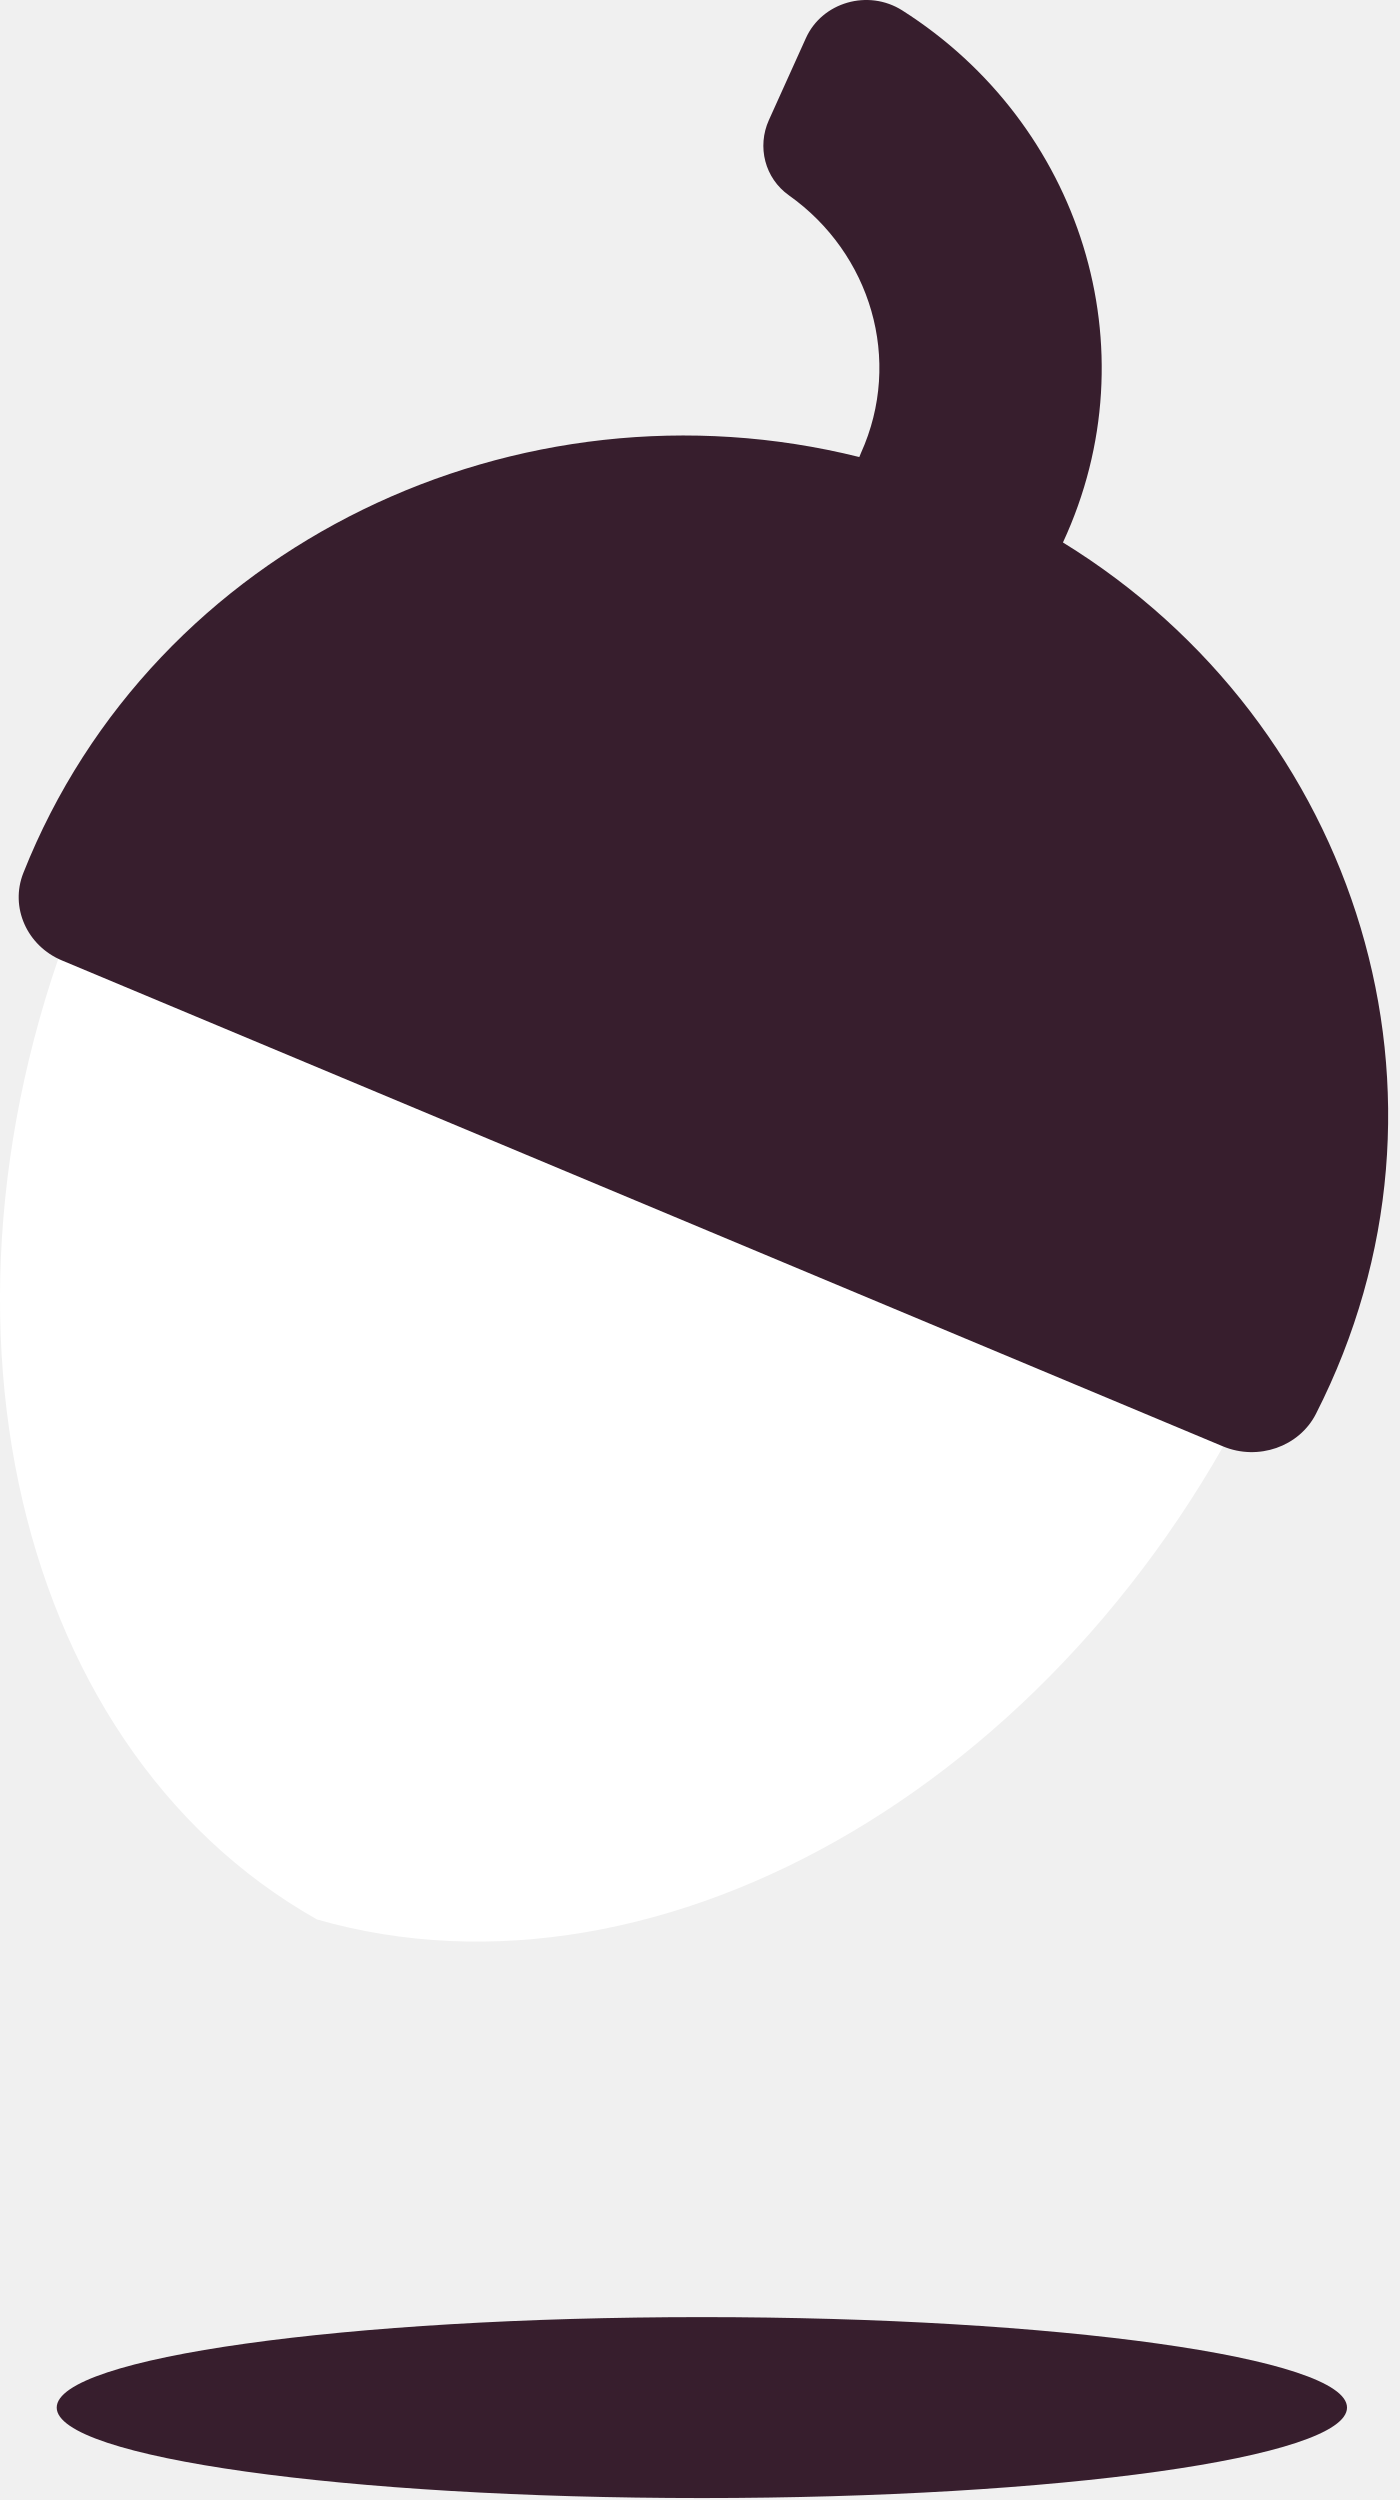
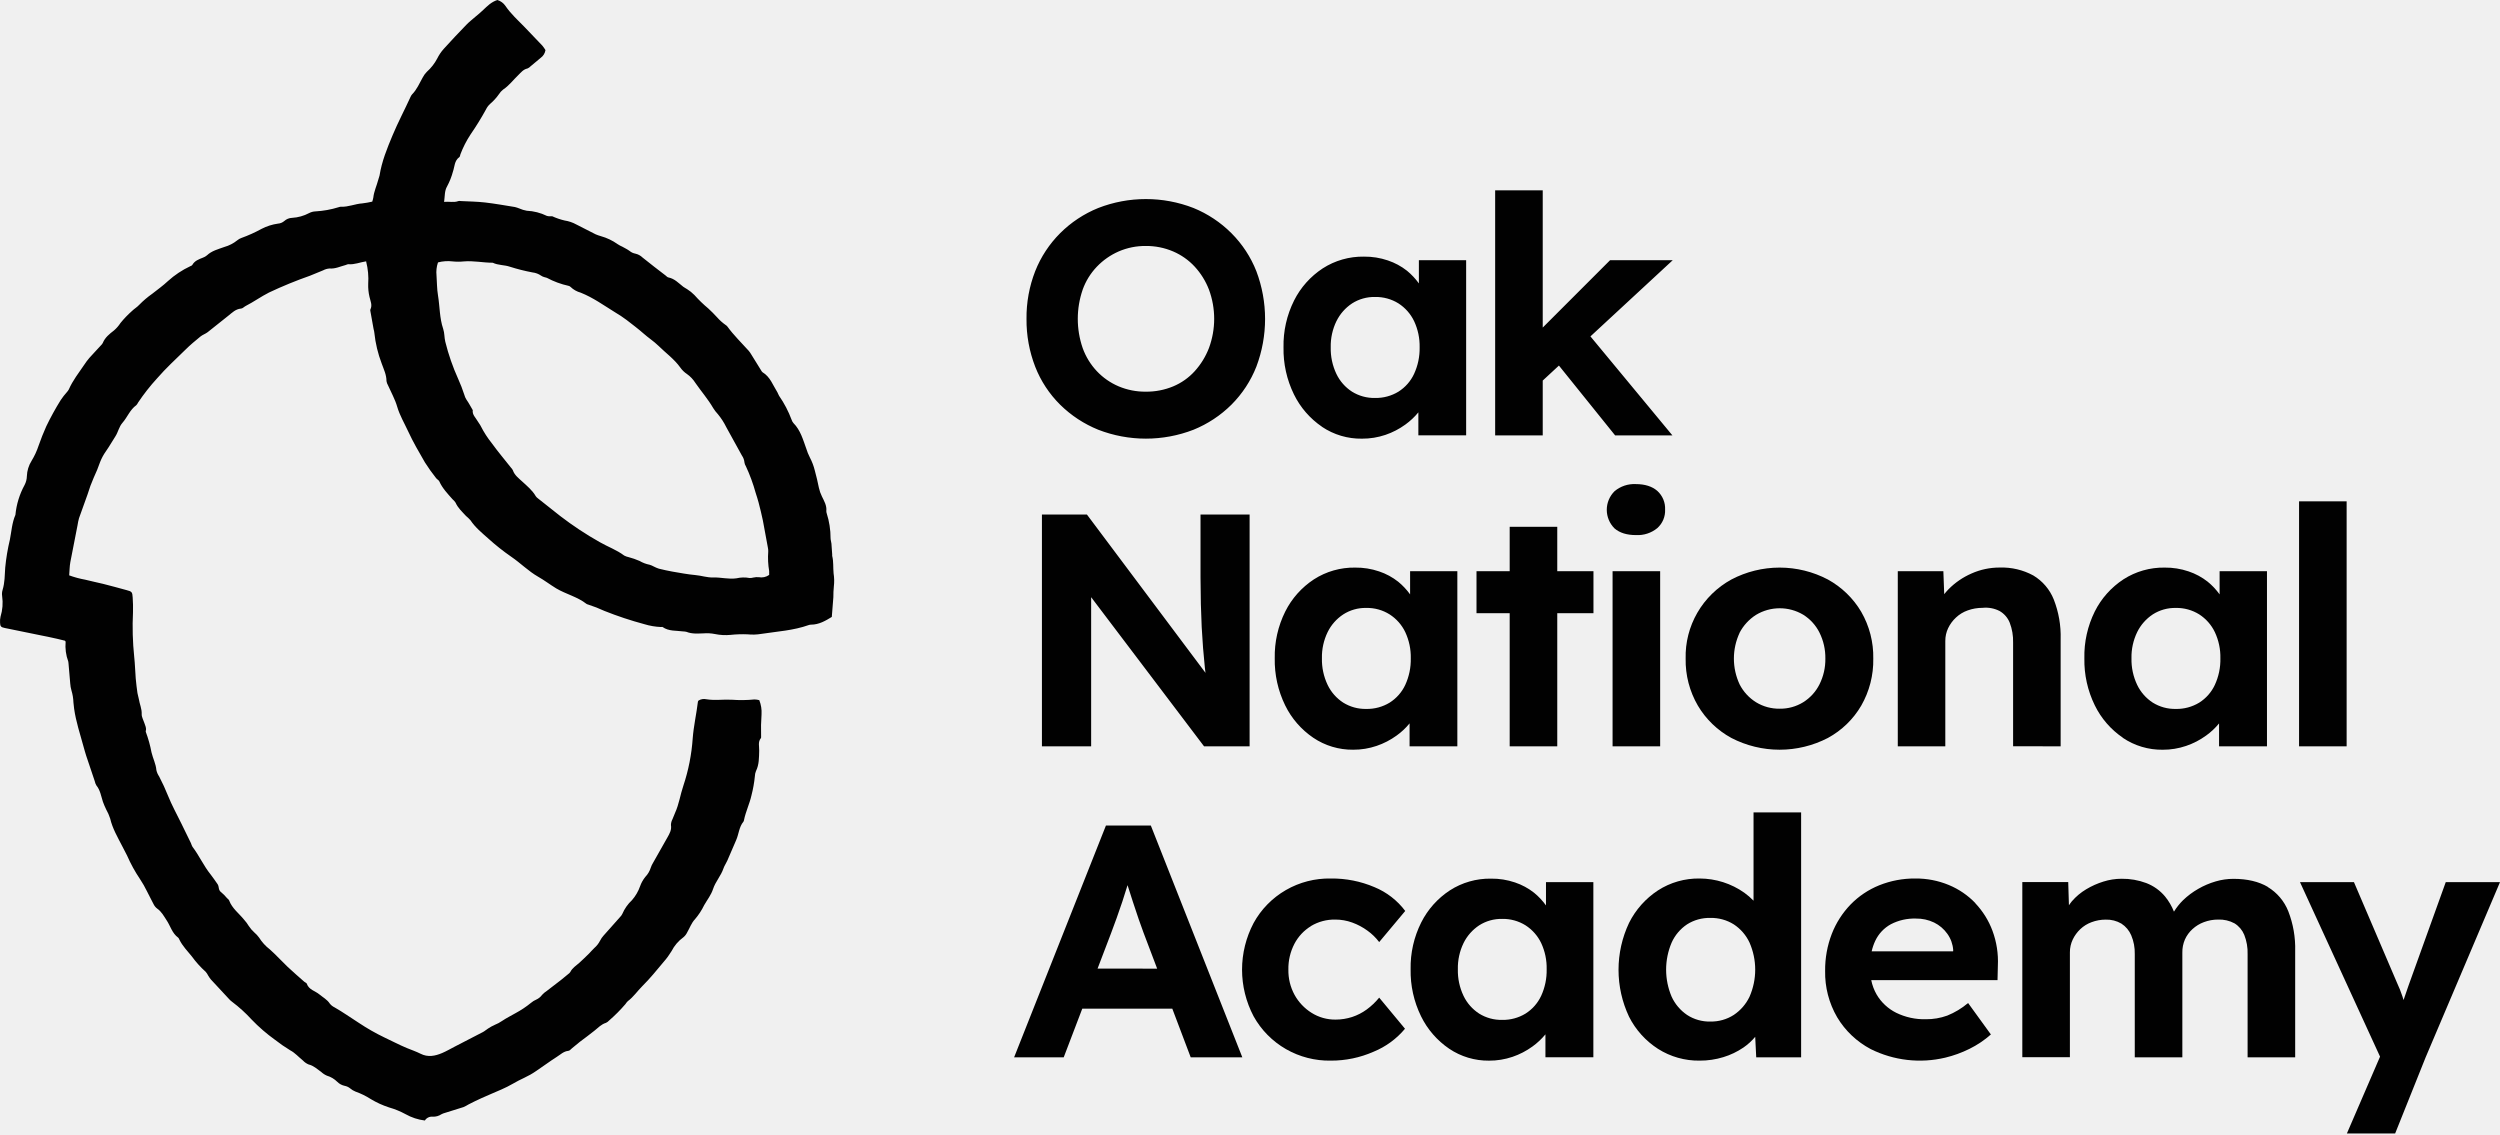
- <svg xmlns="http://www.w3.org/2000/svg" width="112" height="200" viewBox="0 0 112 200" fill="none">
-   <path d="M7.855 68.653C-7.545 102.747 0.435 139.488 25.356 153.555C53.039 161.509 86.4 142.068 101.8 107.974L7.855 68.653Z" fill="white" />
-   <path d="M85.036 43.398C92.255 27.854 86.429 9.884 72.181 0.833C69.46 -0.894 65.77 0.169 64.472 3.049L61.509 9.611C60.553 11.736 61.178 14.253 63.114 15.628C69.648 20.258 72.246 28.791 68.875 36.245C68.828 36.353 68.787 36.455 68.745 36.563C41.529 29.774 12.323 43.489 1.869 69.833C0.777 72.583 2.158 75.668 4.962 76.838L97.839 115.71C100.643 116.88 103.931 115.75 105.276 113.108C118.15 87.815 108.688 57.948 85.036 43.398Z" fill="#371E2D" />
-   <path d="M56.15 199.845C84.654 199.845 107.762 196.604 107.762 192.607C107.762 188.609 84.654 185.369 56.15 185.369C27.645 185.369 4.537 188.609 4.537 192.607C4.537 196.604 27.645 199.845 56.15 199.845Z" fill="#371E2D" />
+ <svg xmlns="http://www.w3.org/2000/svg" viewBox="0 0 1000 454" fill="#010101">
+   <path d="M907.176 354.784c-3.666-2.165-8.27-3.248-13.812-3.248-2.406.001-4.799.349-7.104 1.031-2.437.711-4.777 1.711-6.969 2.98-2.19 1.248-4.215 2.758-6.031 4.496-1.41 1.387-2.645 2.938-3.677 4.62-.864-2.194-2.066-4.243-3.563-6.074-1.996-2.392-4.578-4.238-7.5-5.362-3.167-1.184-6.531-1.768-9.916-1.722-2.458.005-4.899.384-7.24 1.124-2.42.75-4.739 1.789-6.906 3.094-2.139 1.279-4.059 2.887-5.688 4.764-.448.515-.802 1.082-1.198 1.619l-.281-9.281h-18.364v70.066h19.031v-41.947c-.01-1.781.382-3.542 1.146-5.155.743-1.544 1.763-2.941 3.01-4.125 1.29-1.22 2.818-2.167 4.49-2.784 1.819-.687 3.75-1.036 5.697-1.031 2.194-.067 4.361.483 6.25 1.588 1.763 1.14 3.138 2.778 3.948 4.702.996 2.37 1.475 4.921 1.407 7.486v41.318h19.031v-41.875c-.035-1.82.32-3.626 1.042-5.3.707-1.564 1.732-2.968 3.01-4.124 1.32-1.213 2.866-2.159 4.552-2.785 1.819-.686 3.751-1.036 5.698-1.031 2.289-.095 4.562.429 6.573 1.516 1.747 1.086 3.106 2.687 3.885 4.578.98 2.485 1.438 5.141 1.344 7.806v41.194h19.031v-42.514c.148-5.424-.786-10.824-2.75-15.89-1.595-4.05-4.49-7.47-8.239-9.734m-382.679 15.622c2.925-1.75 6.291-2.644 9.709-2.578 2.31-.004 4.602.398 6.771 1.186 2.18.789 4.236 1.883 6.104 3.248 1.786 1.28 3.366 2.821 4.687 4.568l10.417-12.446c-3.164-4.224-7.427-7.521-12.333-9.538-5.501-2.344-11.439-3.518-17.428-3.444-6.305-.121-12.523 1.477-17.972 4.62s-9.92 7.709-12.923 13.199c-3.032 5.756-4.615 12.151-4.615 18.643s1.583 12.886 4.615 18.643c3.025 5.465 7.503 10.008 12.949 13.136s11.651 4.722 17.946 4.609c5.877.022 11.692-1.186 17.063-3.547 4.901-1.998 9.23-5.161 12.604-9.208l-10.323-12.446c-1.462 1.8-3.153 3.404-5.031 4.775-1.771 1.289-3.736 2.295-5.823 2.98-2.123.683-4.341 1.031-6.573 1.031-3.415.045-6.768-.901-9.646-2.723-2.832-1.775-5.161-4.234-6.771-7.145-1.693-3.112-2.547-6.603-2.479-10.136-.068-3.583.762-7.126 2.417-10.312 1.521-2.914 3.815-5.362 6.635-7.084M978.3 352.856l-14.875 41.328-2 5.826-.479-1.526c-.589-1.782-1.285-3.527-2.083-5.228l-17.282-40.4h-21.583l32.021 69.798-13.261 30.728h19.303l12.197-30.46 29.74-70.066H978.3zm-197.051 27.686h-32.583c.323-1.461.809-2.882 1.448-4.238 1.323-2.806 3.511-5.124 6.25-6.62 3.079-1.588 6.519-2.366 9.99-2.258 2.522-.043 5.02.501 7.291 1.588 2.117 1.041 3.936 2.59 5.292 4.506 1.373 1.909 2.184 4.158 2.344 6.496l-.032.526zm8.917-19.272c-3-3.136-6.63-5.616-10.656-7.28-4.245-1.754-8.807-2.634-13.406-2.588-4.936-.043-9.832.879-14.407 2.712-4.318 1.743-8.221 4.359-11.458 7.682-3.259 3.381-5.811 7.365-7.51 11.724-1.826 4.736-2.734 9.77-2.678 14.838-.13 6.507 1.538 12.924 4.823 18.561 3.209 5.373 7.846 9.771 13.407 12.714 9.225 4.602 19.8 5.815 29.843 3.423 3.339-.805 6.575-1.981 9.646-3.506 3.11-1.53 5.997-3.469 8.583-5.764l-9.114-12.58c-2.488 2.108-5.302 3.806-8.333 5.032-2.745.996-5.65 1.489-8.573 1.454-4.109.104-8.181-.784-11.865-2.588-3.238-1.615-5.936-4.122-7.771-7.218-1.051-1.809-1.794-3.777-2.198-5.826h50.511l.135-5.826c.228-4.728-.502-9.454-2.146-13.9-1.522-4.11-3.867-7.873-6.896-11.064M439.03 387.43l5.355-14.044 2.281-6.187 2.271-6.558 2.083-6.578 2.083 6.506 2.344 7.022 1.948 5.434 5.469 14.436-23.834-.031zm3.344-57.218l-36.729 92.71h19.844l7.427-19.468h36l7.364 19.468h20.646l-36.593-92.71h-17.959z" />
+   <path d="M616.457 398.35c-1.353 2.909-3.523 5.372-6.25 7.094-2.816 1.713-6.071 2.586-9.375 2.516-3.238.061-6.423-.813-9.167-2.516-2.703-1.75-4.865-4.205-6.25-7.094-1.58-3.325-2.357-6.968-2.271-10.641-.085-3.62.693-7.21 2.271-10.477 1.411-2.871 3.568-5.32 6.25-7.094 2.736-1.744 5.934-2.641 9.187-2.578 3.313-.069 6.573.828 9.375 2.578 2.708 1.746 4.871 4.202 6.25 7.094 1.526 3.282 2.274 6.865 2.188 10.477.08 3.669-.675 7.31-2.208 10.652v-.011zm1.937-36.182c-1.358-1.885-2.958-3.587-4.76-5.063-2.284-1.803-4.868-3.199-7.636-4.125-3.082-1.048-6.324-1.565-9.583-1.526-5.844-.092-11.582 1.545-16.479 4.702-4.896 3.209-8.849 7.641-11.459 12.848-2.906 5.808-4.357 12.224-4.229 18.705-.123 6.503 1.304 12.943 4.167 18.798 2.549 5.223 6.43 9.698 11.26 12.982 4.698 3.169 10.264 4.835 15.948 4.774 3.19.014 6.359-.502 9.375-1.526 2.852-.969 5.539-2.359 7.969-4.125 1.942-1.396 3.693-3.035 5.208-4.877v9.177h19.167v-70.056h-18.948v9.312zm81.418 36.522c-1.399 2.945-3.577 5.461-6.302 7.28-2.786 1.795-6.052 2.718-9.375 2.65-3.304.076-6.553-.848-9.312-2.65-2.686-1.827-4.818-4.344-6.167-7.28-1.458-3.427-2.209-7.108-2.209-10.827s.751-7.399 2.209-10.827c1.323-2.955 3.46-5.481 6.167-7.29 2.774-1.76 6.018-2.658 9.312-2.578 3.313-.071 6.574.825 9.375 2.578 2.745 1.803 4.927 4.328 6.302 7.29 1.498 3.417 2.271 7.103 2.271 10.827s-.773 7.41-2.271 10.827zm1.604-38.41c-1.13-1.169-2.364-2.235-3.687-3.186-5.218-3.693-11.471-5.683-17.886-5.692-5.911-.094-11.716 1.565-16.666 4.764-4.94 3.244-8.925 7.722-11.552 12.982-2.776 5.879-4.215 12.288-4.215 18.777s1.439 12.899 4.215 18.777c2.635 5.232 6.638 9.668 11.593 12.848 4.969 3.154 10.766 4.79 16.667 4.702 3.203.015 6.389-.455 9.448-1.392 2.864-.866 5.576-2.164 8.042-3.846 1.761-1.209 3.345-2.652 4.708-4.289l.406 8.197h17.959v-97.958h-19.032v35.316zm237.239-159.754h-19.031v98.01h19.031v-98.01zm-292.823 10.858c2.083 1.773 4.906 2.65 8.573 2.65 3.09.164 6.128-.83 8.51-2.784 1.042-.931 1.862-2.079 2.402-3.361s.787-2.666.723-4.053c.067-1.399-.178-2.794-.718-4.088s-1.362-2.454-2.407-3.398c-2.083-1.801-4.944-2.705-8.583-2.712-3.1-.163-6.145.855-8.51 2.846-1.994 1.977-3.114 4.658-3.112 7.452s1.125 5.473 3.122 7.448zm50 41.72c1.519-2.909 3.782-5.372 6.562-7.146 2.842-1.721 6.106-2.638 9.438-2.651s6.603.879 9.458 2.579c2.791 1.747 5.041 4.223 6.5 7.156 1.607 3.23 2.414 6.793 2.354 10.394.058 3.574-.749 7.109-2.354 10.311-1.46 2.93-3.71 5.402-6.5 7.146-2.81 1.734-6.064 2.632-9.375 2.588-3.355.056-6.656-.842-9.51-2.588-2.799-1.752-5.067-4.221-6.563-7.146-1.506-3.233-2.286-6.751-2.286-10.311s.78-7.079 2.286-10.312l-.01-.02zm-3.282 42.081c5.956 3.088 12.579 4.701 19.302 4.701s13.347-1.613 19.303-4.701c5.553-3.02 10.164-7.489 13.333-12.921 3.283-5.727 4.949-12.223 4.823-18.808.133-6.562-1.534-13.036-4.823-18.735-3.195-5.412-7.8-9.874-13.333-12.921-5.944-3.128-12.572-4.764-19.303-4.764s-13.359 1.636-19.302 4.764c-5.681 3.117-10.39 7.716-13.615 13.297s-4.843 11.932-4.676 18.359c-.127 6.594 1.566 13.097 4.896 18.808 3.206 5.424 7.835 9.889 13.395 12.921zm162.323-42.339c1.408-2.874 3.566-5.323 6.25-7.094 2.736-1.744 5.935-2.642 9.188-2.578 3.312-.068 6.572.829 9.375 2.578 2.708 1.744 4.872 4.201 6.25 7.094 1.539 3.274 2.298 6.855 2.219 10.466.082 3.671-.677 7.312-2.219 10.652-1.352 2.91-3.522 5.372-6.25 7.094-2.817 1.711-6.071 2.584-9.375 2.516-3.245.065-6.438-.81-9.188-2.516-2.705-1.748-4.868-4.204-6.25-7.094-1.584-3.328-2.365-6.974-2.281-10.652-.08-3.618.701-7.203 2.281-10.466zm-5.76 42.277c4.695 3.174 10.263 4.841 15.948 4.774 3.189.015 6.358-.501 9.375-1.526 2.855-.968 5.545-2.359 7.979-4.125 1.945-1.392 3.696-3.032 5.208-4.877v9.177h19.167V228.47h-18.948v9.28c-1.358-1.885-2.958-3.587-4.76-5.063-2.286-1.801-4.869-3.196-7.636-4.124-3.083-1.048-6.324-1.564-9.583-1.527-5.847-.092-11.588 1.545-16.49 4.702-4.896 3.209-8.848 7.641-11.458 12.848-2.887 5.828-4.316 12.258-4.167 18.747-.123 6.503 1.304 12.943 4.167 18.797 2.549 5.224 6.43 9.698 11.26 12.982m-226.27-84.388h-19.031v17.746h-13.271v16.818h13.271v53.248h19.031v-53.248h14.48V228.47h-14.48v-17.746zm41.157 17.746h-19.031v70.066h19.031V228.47z" />
+   <path d="M824.259 298.536V255.63c.156-5.408-.779-10.792-2.75-15.838-1.594-3.998-4.466-7.369-8.177-9.6-4.119-2.24-8.772-3.337-13.468-3.176-3.883-.01-7.722.802-11.261 2.382-3.437 1.497-6.552 3.632-9.177 6.29-.614.63-1.194 1.29-1.74 1.98l-.343-9.198h-18.229v70.066h19.01v-42.122c-.017-1.781.372-3.543 1.135-5.156.764-1.594 1.824-3.032 3.125-4.238 1.343-1.267 2.94-2.24 4.688-2.856 1.913-.688 3.933-1.037 5.969-1.031 2.332-.241 4.685.196 6.77 1.258 1.862 1.062 3.302 2.72 4.084 4.702.97 2.537 1.427 5.238 1.344 7.95v41.451l19.02.042zm-407.489-92.71v92.71h19.688v-59.662l45.166 59.662h18.219v-92.71h-19.635v25.294l.135 10.528.333 9.146.542 8.342.729 7.94.25 2.062-47.427-63.322-18 .01zm145.334 68.138c-1.353 2.909-3.522 5.372-6.25 7.094-2.816 1.712-6.071 2.585-9.375 2.516-3.241.063-6.43-.812-9.177-2.516-2.705-1.748-4.869-4.204-6.25-7.094-1.585-3.331-2.366-6.981-2.281-10.662-.08-3.615.702-7.196 2.281-10.456 1.405-2.873 3.564-5.319 6.25-7.084 2.727-1.755 5.925-2.657 9.177-2.588 3.315-.075 6.578.826 9.375 2.588 2.709 1.739 4.874 4.192 6.25 7.084 1.53 3.274 2.285 6.849 2.208 10.456.082 3.673-.673 7.317-2.208 10.662zm20.833 24.572V228.47h-18.896v9.28c-1.361-1.883-2.961-3.584-4.76-5.063-2.284-1.803-4.868-3.198-7.635-4.124-3.083-1.048-6.325-1.564-9.584-1.527-5.847-.092-11.588 1.545-16.489 4.702-4.896 3.209-8.849 7.641-11.459 12.848-2.903 5.82-4.35 12.246-4.218 18.736-.124 6.51 1.304 12.957 4.166 18.819 2.549 5.22 6.43 9.692 11.261 12.971 4.697 3.169 10.263 4.836 15.948 4.774 3.189.016 6.358-.5 9.375-1.526 2.853-.97 5.543-2.36 7.979-4.124 1.95-1.39 3.702-3.034 5.208-4.888v9.188h19.104zM433.061 115.869c1.227-3.425 3.164-6.558 5.687-9.198 2.47-2.583 5.433-4.655 8.719-6.094 3.425-1.481 7.128-2.227 10.865-2.186 3.756-.033 7.478.712 10.927 2.186 3.28 1.407 6.223 3.483 8.635 6.094 2.467 2.685 4.4 5.805 5.698 9.198 2.774 7.529 2.774 15.785 0 23.314-1.307 3.414-3.238 6.56-5.698 9.281-2.39 2.636-5.338 4.717-8.635 6.094-3.46 1.431-7.178 2.15-10.927 2.113-3.727.039-7.423-.684-10.854-2.124-3.304-1.399-6.277-3.464-8.73-6.063-2.517-2.675-4.453-5.834-5.687-9.28-2.597-7.559-2.597-15.755 0-23.314v-.021zm-8.99 46.02c4.357 4.295 9.53 7.694 15.219 10.002 12.254 4.757 25.871 4.757 38.125 0 5.669-2.305 10.818-5.706 15.146-10.002 4.349-4.349 7.749-9.536 9.989-15.24 4.642-12.303 4.642-25.85 0-38.152-2.242-5.7-5.642-10.883-9.989-15.23-4.319-4.322-9.469-7.744-15.146-10.064-12.252-4.77-25.873-4.77-38.125 0-5.703 2.311-10.878 5.734-15.219 10.064-4.333 4.332-7.729 9.493-9.979 15.168-2.384 6.101-3.568 12.597-3.489 19.138-.062 6.539 1.122 13.032 3.489 19.138 2.223 5.692 5.622 10.861 9.979 15.178zm110.512-33.43c1.407-2.873 3.565-5.323 6.25-7.094 2.735-1.744 5.934-2.641 9.187-2.578 3.312-.065 6.572.831 9.375 2.578 2.706 1.748 4.869 4.203 6.25 7.094 1.53 3.274 2.285 6.85 2.208 10.456.075 3.675-.687 7.319-2.229 10.662-1.354 2.908-3.524 5.37-6.25 7.094-2.817 1.71-6.071 2.583-9.375 2.516-3.244.065-6.438-.809-9.187-2.516-2.705-1.748-4.869-4.203-6.25-7.094-1.581-3.332-2.358-6.982-2.271-10.662-.079-3.614.702-7.196 2.281-10.456h.011zm-5.771 42.277c4.709 3.164 10.288 4.817 15.979 4.733 3.189.017 6.358-.495 9.375-1.516 2.852-.968 5.538-2.359 7.969-4.124 1.944-1.397 3.696-3.04 5.208-4.888v9.188h19.115v-70.046h-18.907v9.281c-1.357-1.883-2.954-3.584-4.75-5.063-2.289-1.801-4.876-3.196-7.645-4.125-3.083-1.048-6.325-1.565-9.584-1.526-5.843-.091-11.581 1.546-16.479 4.702-4.896 3.209-8.849 7.641-11.458 12.848-2.911 5.818-4.362 12.245-4.229 18.736-.124 6.506 1.304 12.95 4.166 18.808 2.549 5.223 6.43 9.698 11.261 12.982m88.259-18.499l6.479-6.001 22.469 27.923h22.917l-32.782-39.595 32.917-30.471H644.03l-26.938 26.944V76.139h-19.031v98.01h19.031v-21.922zm-470.602-47.7c-2.459.361-4.688 1.381-7.125 1.155-.386 0-.781.247-1.177.35-2.084.536-4.052 1.547-6.334 1.361-.93.061-1.837.321-2.656.763l-5.208 2.135c-5.572 1.956-11.038 4.196-16.375 6.712-3.25 1.64-6.156 3.764-9.375 5.404-.635.33-1.219 1.031-1.875 1.031-2.156.196-3.521 1.66-5.042 2.856l-8.25 6.568c-.875.681-2.01 1.032-2.865 1.722-2.083 1.702-4.167 3.434-6.062 5.321-3.823 3.753-7.802 7.373-11.312 11.435-2.787 3.042-5.336 6.289-7.625 9.714-.168.382-.405.731-.698 1.031-2.531 1.815-3.552 4.784-5.51 7.022-1.406 1.588-1.729 3.702-2.844 5.434-1.271 1.97-2.417 4.011-3.771 5.939-.955 1.345-1.742 2.799-2.344 4.331-.735 2.12-1.583 4.199-2.542 6.228-.954 2.17-1.775 4.394-2.458 6.662l-3.438 9.579c-.249.894-.44 1.804-.573 2.722l-2.896 14.848c-.312 1.712-.312 3.465-.458 5.29 2.063.758 4.189 1.334 6.354 1.722 2.396.629 4.833 1.093 7.292 1.702 3.125.783 6.25 1.66 9.312 2.485 2.083.546 2.312.732 2.438 2.949.115 1.959.198 3.918.125 5.877-.295 5.967-.132 11.948.49 17.891.323 2.856.364 5.753.604 8.63.167 1.939.417 3.877.688 5.816.104.804.438 1.577.552 2.392.312 2.062 1.24 3.898 1.146 6.042-.052 1.145.677 2.331 1.042 3.486s.938 2.062.583 3.279c-.037.096-.037.202 0 .299 1.004 2.679 1.774 5.439 2.302 8.249.552 2.382 1.75 4.578 1.948 7.094.201.905.576 1.762 1.104 2.526 1.331 2.548 2.53 5.16 3.594 7.827 1.49 3.702 3.438 7.218 5.208 10.837l3.927 8.033c.153.491.352.967.594 1.423 2.698 3.516 4.469 7.64 7.292 11.115.958 1.207 1.802 2.506 2.698 3.764.061.082.117.168.167.258.531.959.167 2.217 1.292 3.021.872.722 1.671 1.527 2.385 2.403.292.299.698.556.833.907 1.198 3.227 3.99 5.218 6.042 7.775.688.76 1.299 1.585 1.823 2.464.618.943 1.356 1.803 2.198 2.557.718.612 1.361 1.304 1.916 2.063 1.146 1.834 2.618 3.448 4.344 4.764 2.458 2.196 4.677 4.66 7.073 6.939 2.177 2.062 4.458 4.001 6.698 5.991.302.279.864.423.969.743.812 2.454 3.343 2.876 5.031 4.289 1.416 1.186 3.125 2.062 4.166 3.671.51.65 1.167 1.172 1.917 1.526 3.333 1.897 6.458 4.125 9.688 6.187 3.27 2.183 6.692 4.137 10.239 5.846 3 1.392 5.917 2.96 8.979 4.228 1.823.753 3.709 1.382 5.459 2.269 2.989 1.526 5.864.928 8.698-.279 1.708-.732 3.323-1.681 4.979-2.536l11.312-5.847c.719-.371 1.323-.959 2.021-1.382.85-.572 1.749-1.069 2.688-1.485 1.052-.415 2.052-.951 2.979-1.598 1.708-1.155 3.573-2.062 5.354-3.093 2.191-1.176 4.263-2.557 6.187-4.125.624-.533 1.326-.968 2.084-1.289.945-.421 1.761-1.083 2.364-1.918.56-.601 1.194-1.131 1.886-1.577l5.656-4.352c.969-.763 1.917-1.557 2.865-2.351.345-.223.639-.514.864-.856.813-1.649 2.375-2.546 3.667-3.722s2.562-2.402 3.802-3.63c.74-.721 1.375-1.557 2.146-2.247.942-.815 1.717-1.803 2.281-2.908.372-.75.849-1.444 1.417-2.063l6.583-7.403c.368-.359.671-.777.896-1.237.892-2.091 2.215-3.973 3.885-5.527 1.42-1.632 2.516-3.514 3.229-5.548.477-1.352 1.182-2.614 2.084-3.733 1.006-1.047 1.754-2.311 2.187-3.691.224-.684.532-1.339.917-1.949l5.771-10.198c.864-1.526 1.719-3.011 1.385-4.939.021-.818.235-1.62.625-2.341.313-.866.688-1.712 1.042-2.547 1.583-3.475 2.083-7.28 3.312-10.858 2.041-6.134 3.294-12.498 3.73-18.942.375-4.939 1.5-9.744 2.083-14.642 0-.093.094-.175.229-.433.458-.292.971-.49 1.507-.582s1.087-.077 1.618.046c3.406.577 6.833 0 10.24.196 3.001.225 6.016.187 9.01-.114.655.011 1.306.105 1.938.279.718 1.801 1.027 3.738.906 5.671-.205 2.869-.264 5.746-.177 8.62 0 .31.062.712-.094.908-1.24 1.546-.615 3.32-.667 5.001-.083 2.784 0 5.568-1.291 8.177-.273.655-.421 1.354-.438 2.062-.255 2.553-.704 5.083-1.344 7.569-.76 3.433-2.333 6.599-3.02 10.033-.029.206-.104.403-.219.577-1.781 2.155-1.834 4.98-2.917 7.404l-3.562 8.249c-.448 1.031-1.146 1.969-1.5 3.031-.98 2.949-3.188 5.269-4.167 8.249-.771 2.393-2.344 4.321-3.552 6.455-.98 2.035-2.223 3.934-3.698 5.651-1.385 1.433-2.083 3.516-3.125 5.29-.35.735-.859 1.387-1.49 1.907-2.002 1.451-3.627 3.352-4.739 5.548-.911 1.509-1.956 2.935-3.125 4.258-2.771 3.321-5.5 6.693-8.573 9.745-1.969 1.959-3.521 4.31-5.792 6.001-.369.359-.694.761-.969 1.196-2.008 2.344-4.192 4.536-6.531 6.558-.341.391-.764.704-1.239.918-1.865.567-3.125 1.949-4.552 3.093-1.907 1.578-3.948 3.001-5.917 4.517-1.042.825-2.083 1.722-3.125 2.567-.479.382-.958 1.031-1.49 1.031-1.896.196-3.125 1.506-4.614 2.424-2.792 1.763-5.427 3.784-8.188 5.609-1.522 1.052-3.132 1.973-4.812 2.753-3.125 1.382-5.959 3.351-9.094 4.651-2.667 1.103-5.271 2.32-7.927 3.444-1.802.763-3.531 1.701-5.292 2.567-.621.387-1.269.731-1.937 1.031l-7.417 2.32c-.504.126-.99.313-1.448.557-1.031.688-2.258 1.031-3.5.98-.614-.068-1.234.039-1.788.31s-1.018.692-1.337 1.216c-2.72-.334-5.346-1.196-7.729-2.537-2.083-1.136-4.288-2.038-6.573-2.691-2.57-.833-5.034-1.958-7.344-3.351-1.921-1.231-3.98-2.238-6.135-3.001-.759-.304-1.463-.729-2.083-1.258-.637-.522-1.397-.877-2.209-1.031-1.123-.234-2.152-.79-2.958-1.598-1.157-1.158-2.59-2.009-4.167-2.475-.851-.368-1.63-.881-2.302-1.516-1.604-1.114-2.989-2.495-5.021-2.97-.851-.363-1.617-.897-2.25-1.567-1.698-1.361-3.187-3.093-5.073-4.073-2.116-1.286-4.155-2.694-6.104-4.217-3.372-2.415-6.511-5.135-9.375-8.126-2.359-2.584-4.957-4.946-7.76-7.053-.421-.302-.808-.648-1.156-1.031l-7.365-7.929c-.382-.474-.73-.973-1.042-1.495-.27-.556-.609-1.076-1.01-1.547-2.073-1.862-3.941-3.936-5.573-6.187-1.74-2.155-3.708-4.125-4.958-6.682-.094-.296-.254-.567-.469-.794-2.49-1.784-3.125-4.753-4.74-7.104-1.042-1.588-1.979-3.362-3.667-4.527-.606-.455-1.095-1.045-1.427-1.722-.927-1.712-1.75-3.485-2.667-5.207-.811-1.671-1.733-3.286-2.76-4.836-2.022-2.996-3.766-6.168-5.208-9.476-.635-1.3-1.333-2.558-1.99-3.847-1.823-3.547-3.854-7.001-4.771-10.961-.408-1.256-.942-2.468-1.594-3.619-.493-1.007-.931-2.04-1.312-3.093-.729-2.228-1.042-4.599-2.604-6.517-.319-.528-.541-1.108-.656-1.712l-3.427-10.188c-.385-1.175-.698-2.371-1.042-3.567-1.375-5.053-3.052-10.033-3.781-15.251-.115-.804-.219-1.619-.271-2.444-.053-1.646-.323-3.279-.802-4.856-.26-.888-.42-1.8-.479-2.723l-.708-8.249c-.004-.206-.036-.41-.094-.608-.927-2.519-1.282-5.208-1.042-7.878 0-.072-.115-.165-.281-.412-1.948-.454-4.042-1.032-6.146-1.423l-17.969-3.671c-1.427-.289-1.781-.64-1.833-2.062-.058-.82.005-1.643.187-2.444.824-2.67 1.045-5.486.646-8.249-.128-.832-.064-1.682.187-2.485.885-2.908.854-5.909 1.042-8.879.362-3.784.989-7.54 1.875-11.239.646-3.31.833-6.723 2.208-9.868.395-4.199 1.646-8.275 3.677-11.982.569-1.092.879-2.298.906-3.526.076-2.166.722-4.273 1.875-6.115 1.175-1.921 2.122-3.969 2.823-6.104.885-2.599 1.938-5.156 3.062-7.703 1.737-3.61 3.671-7.125 5.792-10.528.747-1.111 1.572-2.169 2.469-3.166.286-.314.534-.66.74-1.031 1.583-3.609 4.01-6.692 6.198-9.919.616-.942 1.291-1.844 2.021-2.702 1.5-1.701 3.125-3.341 4.615-5.011.309-.277.566-.605.76-.969.896-2.217 2.688-3.63 4.49-5.022 1.003-.867 1.876-1.87 2.594-2.98 1.42-1.748 2.984-3.376 4.677-4.867.885-.866 2.01-1.495 2.833-2.413 1.594-1.631 3.338-3.112 5.208-4.424 2.083-1.649 4.312-3.227 6.25-5.052 2.678-2.427 5.708-4.443 8.99-5.981.281-.134.646-.247.771-.484.938-1.681 2.604-2.269 4.25-2.919.591-.208 1.139-.522 1.615-.928 1.958-1.845 4.51-2.454 6.938-3.341 1.903-.532 3.675-1.445 5.208-2.681.476-.402 1.024-.713 1.615-.918 2.808-1.015 5.531-2.246 8.146-3.681 2.029-1.048 4.223-1.745 6.489-2.062.931-.064 1.816-.426 2.521-1.031.854-.782 1.963-1.235 3.125-1.279 2.388-.136 4.716-.787 6.823-1.908.804-.422 1.695-.655 2.604-.681 3.113-.178 6.192-.736 9.167-1.66.29-.111.596-.181.906-.206 2.958.175 5.677-1.145 8.583-1.33 1.343-.157 2.675-.391 3.99-.701.182-.529.325-1.07.427-1.619.261-2.454 1.333-4.692 1.958-7.053.208-.575.385-1.16.532-1.753.885-5.64 3.01-10.837 5.208-16.096s4.844-10.219 7.177-15.354c.154-.376.368-.724.636-1.031 1.937-1.949 2.937-4.455 4.26-6.774.428-.821.976-1.575 1.625-2.238 1.699-1.512 3.111-3.314 4.167-5.321.682-1.382 1.547-2.669 2.573-3.825 2.979-3.293 6.013-6.527 9.104-9.703 1.146-1.186 2.468-2.196 3.718-3.289 1.042-.876 2.084-1.712 3.011-2.629C194.927 2.413 196.521.784 198.959 0c1.325.4 2.467 1.246 3.229 2.392 2.177 3.176 5.021 5.754 7.698 8.486l7.073 7.404c.453.557.864 1.146 1.229 1.763-.096.615-.314 1.204-.641 1.735s-.757.993-1.266 1.358l-4.041 3.372c-.349.384-.779.687-1.261.887-1.656.34-2.583 1.598-3.698 2.671-2.01 1.928-3.666 4.197-6.041 5.764-.654.513-1.215 1.134-1.656 1.835-1.008 1.437-2.194 2.744-3.532 3.887-.692.625-1.255 1.378-1.656 2.217-1.881 3.428-3.935 6.759-6.156 9.981-1.649 2.498-3.015 5.167-4.073 7.96-.146.382-.156.938-.427 1.134-2.011 1.433-1.854 3.784-2.552 5.754-.553 2.077-1.347 4.084-2.365 5.981-1.042 1.743-.864 3.939-1.177 6.187 2.083-.247 3.885.351 5.708-.34.336-.076.685-.076 1.021 0 3.198.165 6.417.196 9.604.557 4.011.464 7.99 1.186 11.98 1.825.603.149 1.195.342 1.77.577.945.422 1.939.727 2.959.907 2.803.127 5.548.829 8.062 2.062.397.127.814.179 1.229.155.308-.036.62-.036.927 0 1.588.727 3.246 1.293 4.948 1.691 1.635.247 3.212.781 4.657 1.578l7.75 3.949c.677.29 1.373.535 2.083.732 2.405.669 4.672 1.751 6.698 3.196.604.398 1.242.743 1.906 1.031.979.557 2 1.031 2.927 1.722.636.524 1.396.879 2.209 1.032 1.118.239 2.145.79 2.958 1.588 3.042 2.464 6.167 4.846 9.26 7.218.323.257.625.649 1.042.721 2.49.485 4.104 2.289 5.969 3.743.479.382 1.041.598 1.562.97 1.05.662 2.019 1.445 2.886 2.33 1.715 1.93 3.574 3.729 5.562 5.383 1.229 1.093 2.354 2.299 3.479 3.495 1.02 1.161 2.174 2.199 3.438 3.094.269.157.506.363.698.608 2.541 3.516 5.677 6.527 8.562 9.744.39.472.738.976 1.042 1.506l3.906 6.31c.131.279.319.528.552.732 3.125 1.877 4.167 5.218 5.979 8.074.271.433.375.969.667 1.382 2.056 2.97 3.732 6.18 4.99 9.559.153.493.408.95.75 1.34 2.802 2.836 3.802 6.558 5.093 10.126.385 1.26.88 2.485 1.48 3.66.861 1.634 1.519 3.365 1.958 5.156.646 2.279 1.156 4.589 1.635 6.909.258 1.199.664 2.363 1.209 3.464.875 1.836 2 3.651 1.77 5.837-.013.312.037.624.146.917 1.031 3.233 1.554 6.603 1.552 9.992 0 .712.282 1.413.344 2.135.136 1.423.208 2.856.302 4.289-.02.206-.02.413 0 .619.594 2.31.323 4.681.563 7.012.274 1.722.309 3.474.104 5.207-.145 1.435-.211 2.878-.198 4.32l-.625 7.889c-2.469 1.515-5.104 3.093-8.333 3.093-.313.007-.622.063-.917.165-6.125 2.186-12.594 2.547-18.938 3.526-1.83.307-3.694.366-5.541.176-2.274-.094-4.551-.018-6.813.227-2.068.195-4.154.081-6.187-.341-1.528-.306-3.092-.396-4.646-.268-2.292.062-4.552.279-6.75-.608-.403-.098-.815-.153-1.229-.165-2.823-.382-5.823 0-8.334-1.763-.135-.104-.406 0-.614 0-2.27-.093-4.518-.478-6.688-1.145-5.413-1.451-10.734-3.218-15.937-5.29-2.151-1-4.364-1.864-6.625-2.588-.205-.04-.4-.121-.573-.237-3.625-2.846-8.198-3.877-12.094-6.187-2.469-1.505-4.76-3.269-7.291-4.702-3.886-2.227-7.011-5.444-10.688-7.95-3.232-2.234-6.311-4.676-9.219-7.311-2.531-2.258-5.208-4.423-7.114-7.3-.553-.618-1.152-1.193-1.792-1.722-1.521-1.671-3.229-3.186-4.167-5.311-.336-.519-.751-.985-1.229-1.381-1.969-2.228-4.041-4.372-5.281-7.146-.229-.505-.917-.804-1.271-1.289-1.606-2.015-3.101-4.115-4.479-6.29-2.385-4.125-4.76-8.187-6.729-12.467-1.5-3.248-3.354-6.341-4.375-9.847-.844-2.939-2.406-5.671-3.646-8.497-.319-.528-.531-1.113-.625-1.722 0-2.536-1.094-4.712-1.917-7.022-1.509-3.947-2.497-8.072-2.937-12.27 0-.505-.209-1.031-.302-1.506l-1.292-7.218c-.058-.198-.058-.409 0-.608.896-1.774 0-3.403-.354-5.084-.399-1.688-.57-3.422-.511-5.155.207-2.987-.067-5.987-.812-8.889l.021-.154zm28.666.557c-.545 1.636-.733 3.369-.552 5.083.198 2.671.146 5.372.594 8.002.74 4.454.594 9.043 2.083 13.405.563 1.68.417 3.464.844 5.155 1.264 5.097 2.99 10.07 5.156 14.859.936 2.063 1.753 4.177 2.448 6.331.177.675.458 1.318.834 1.908.948 1.34 1.708 2.815 2.541 4.227-.26 1.846 1.146 2.98 1.927 4.372.407.722.969 1.351 1.303 2.063 1.236 2.434 2.723 4.735 4.437 6.867 2.406 3.331 5.083 6.486 7.635 9.724.305.299.556.647.74 1.031.667 1.969 2.292 3.145 3.719 4.475 1.969 1.815 4.062 3.516 5.437 5.888.226.334.512.624.844.856l8.99 7.115c5 3.838 10.27 7.318 15.77 10.414 3.219 1.856 6.771 3.094 9.771 5.362.549.293 1.139.505 1.75.629 1.504.392 2.974.903 4.396 1.526 1.248.729 2.611 1.245 4.031 1.526.588.18 1.153.422 1.688.722.633.329 1.291.609 1.969.835 1.812.444 3.645.866 5.479 1.186 3.073.526 6.146 1.114 9.239 1.392 2.365.206 4.615 1.031 7.042.949 3.125-.093 6.146.794 9.292.34 1.725-.402 3.517-.444 5.26-.124.517.022 1.035-.041 1.531-.185.704-.155 1.428-.203 2.146-.145.72.142 1.462.134 2.179-.022s1.394-.458 1.988-.885c.036-.515.036-1.032 0-1.547-.443-2.56-.569-5.164-.375-7.754.031-.515-.011-1.033-.125-1.536l-2.011-10.9c-.489-2.423-1.104-4.815-1.718-7.218-.334-1.299-.761-2.567-1.167-3.846-1.008-3.67-2.325-7.25-3.937-10.703-.283-.43-.468-.915-.542-1.423-.088-1.023-.447-2.005-1.042-2.846l-6.25-11.342c-.9-1.842-2.015-3.572-3.323-5.156-.707-.752-1.338-1.57-1.885-2.444-2.083-3.599-4.802-6.702-7.146-10.095-.873-1.391-2.017-2.597-3.365-3.547-1.04-.691-1.941-1.569-2.656-2.588-2.427-3.403-5.833-5.826-8.771-8.723-1.823-1.784-4.02-3.176-5.948-4.898-2.145-1.898-4.489-3.63-6.76-5.404-1.491-1.118-3.046-2.151-4.656-3.093-4.479-2.763-8.761-5.867-13.709-7.837-1.514-.41-2.9-1.19-4.031-2.268-.212-.232-.493-.391-.802-.454-3.036-.663-5.963-1.743-8.698-3.207-.271-.134-.604-.134-.896-.247-.501-.124-.977-.333-1.406-.619-1.021-.713-2.206-1.16-3.448-1.299-3.047-.573-6.057-1.33-9.01-2.269-2.188-.773-4.709-.546-6.886-1.608-3.843 0-7.635-.846-11.458-.536-1.548.165-3.109.165-4.656 0-1.921-.226-3.868-.093-5.74.391" />
</svg>
